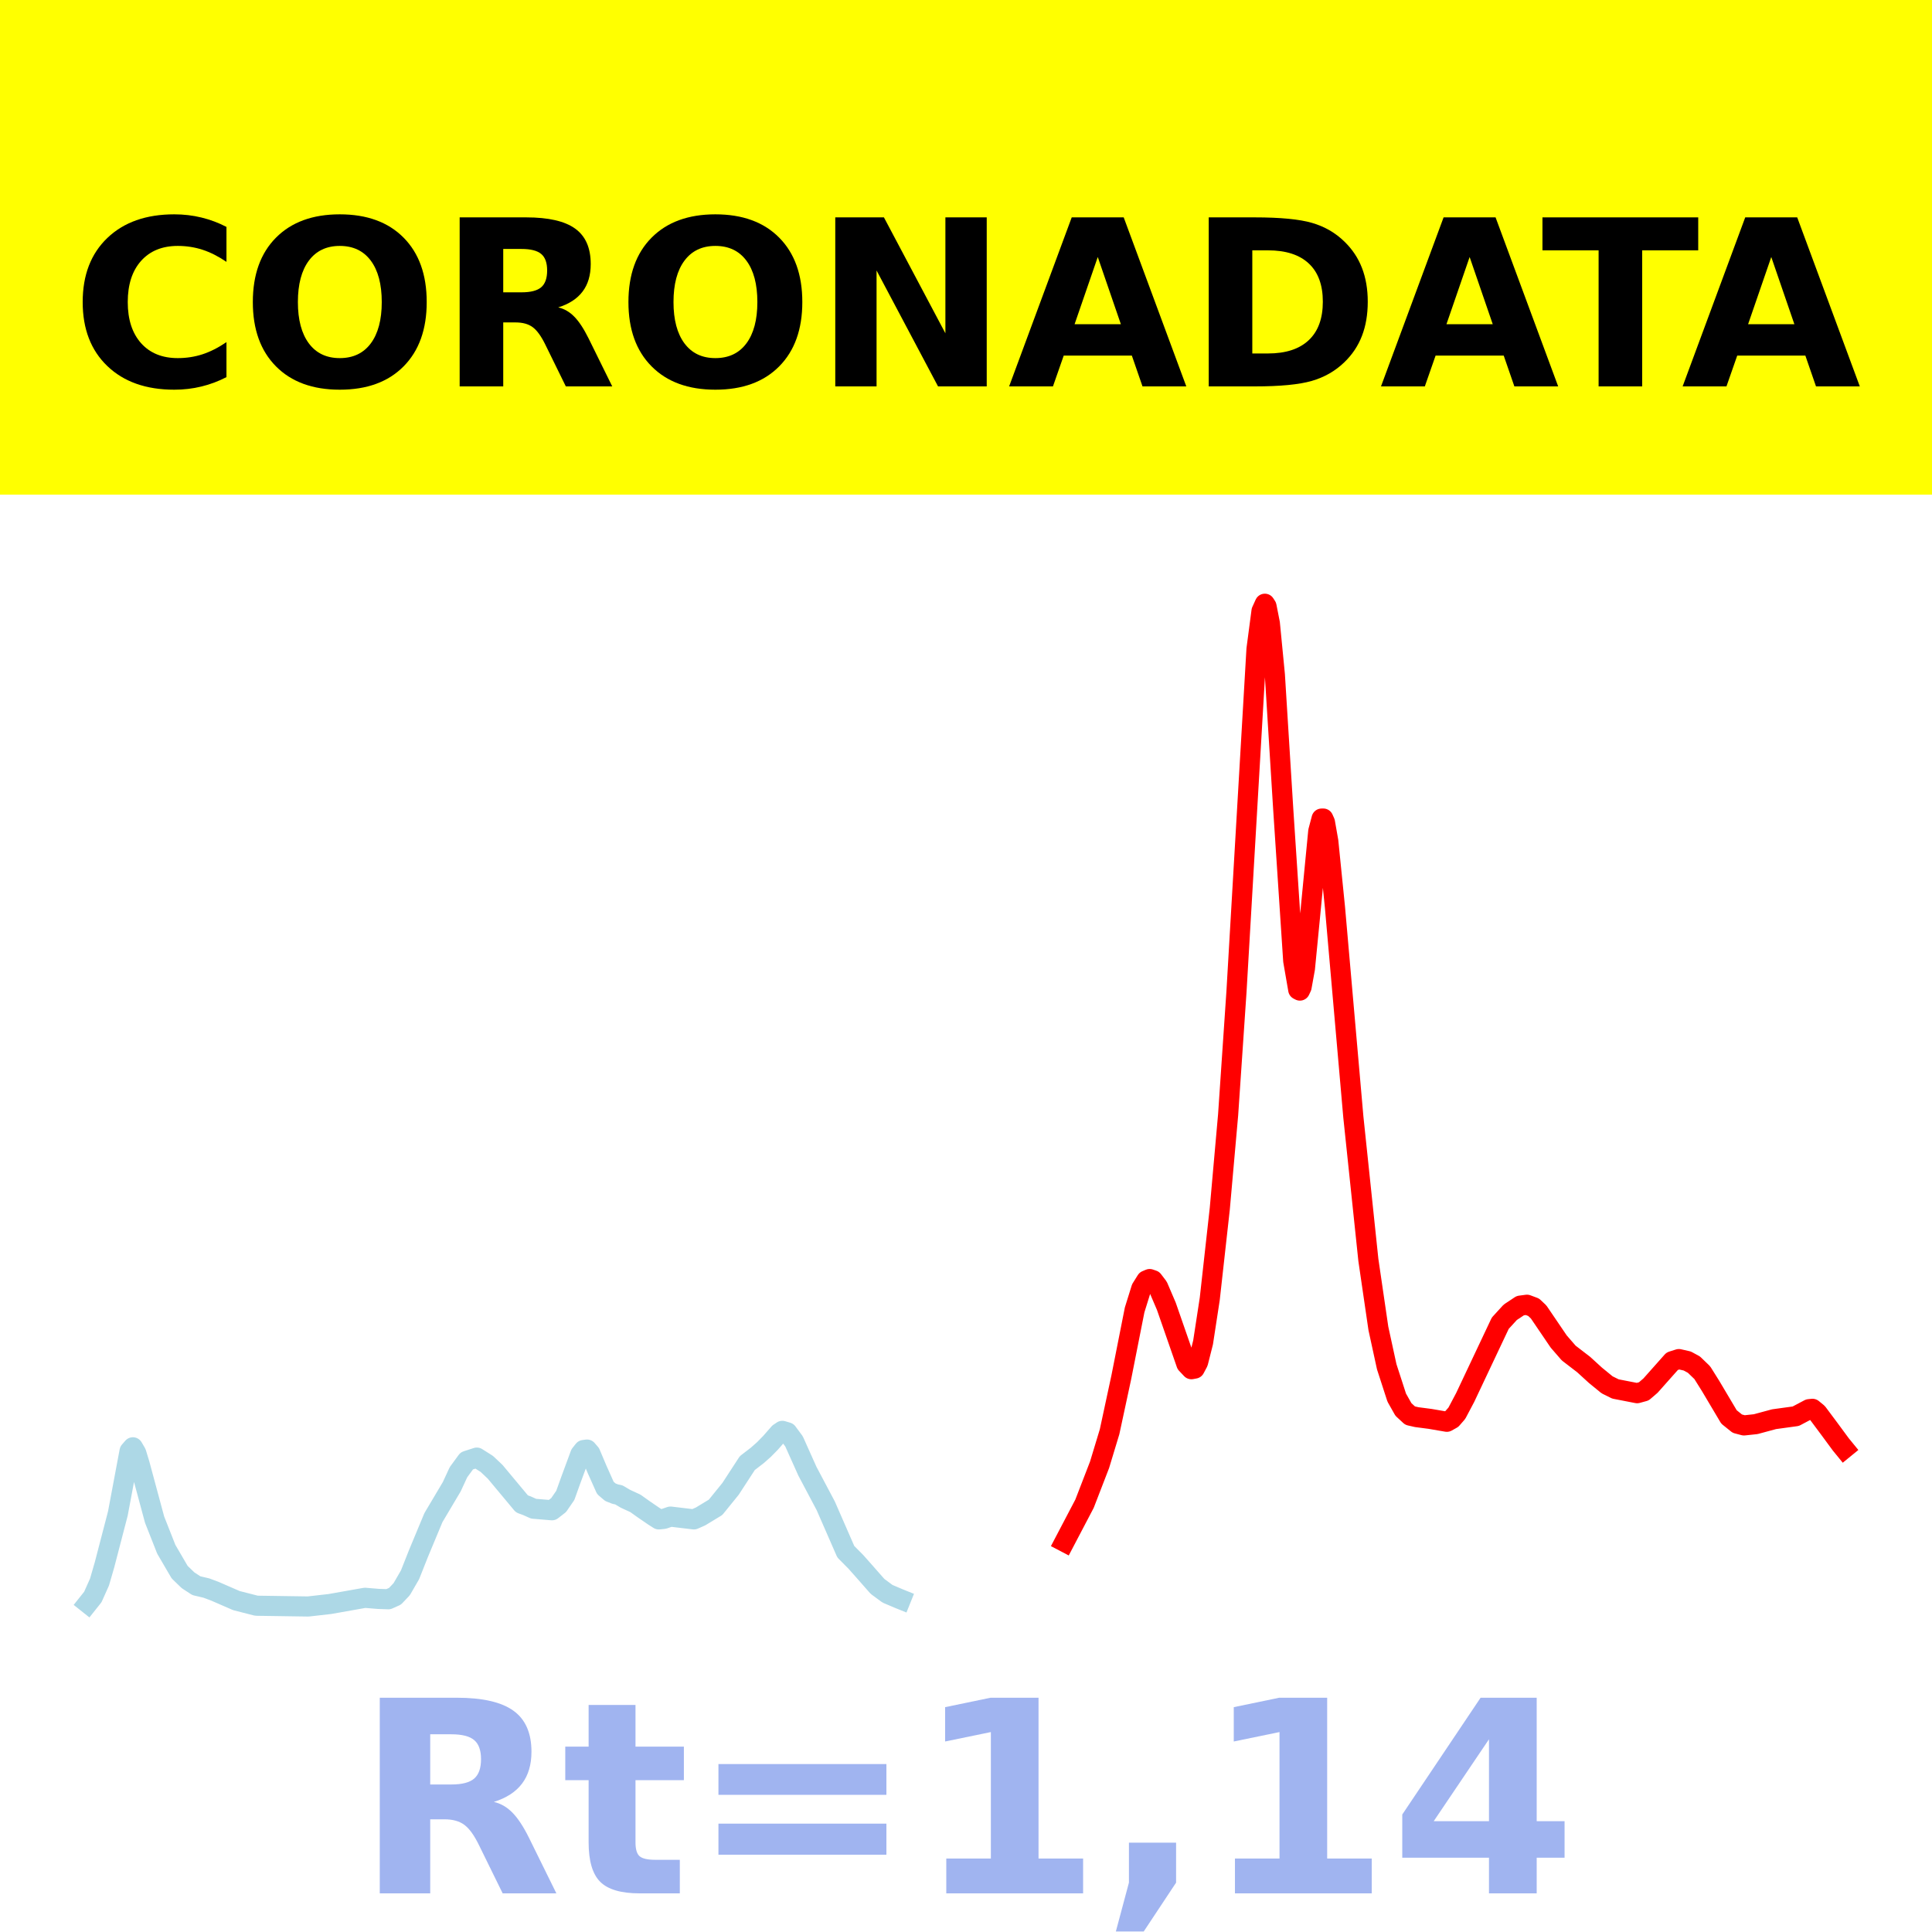
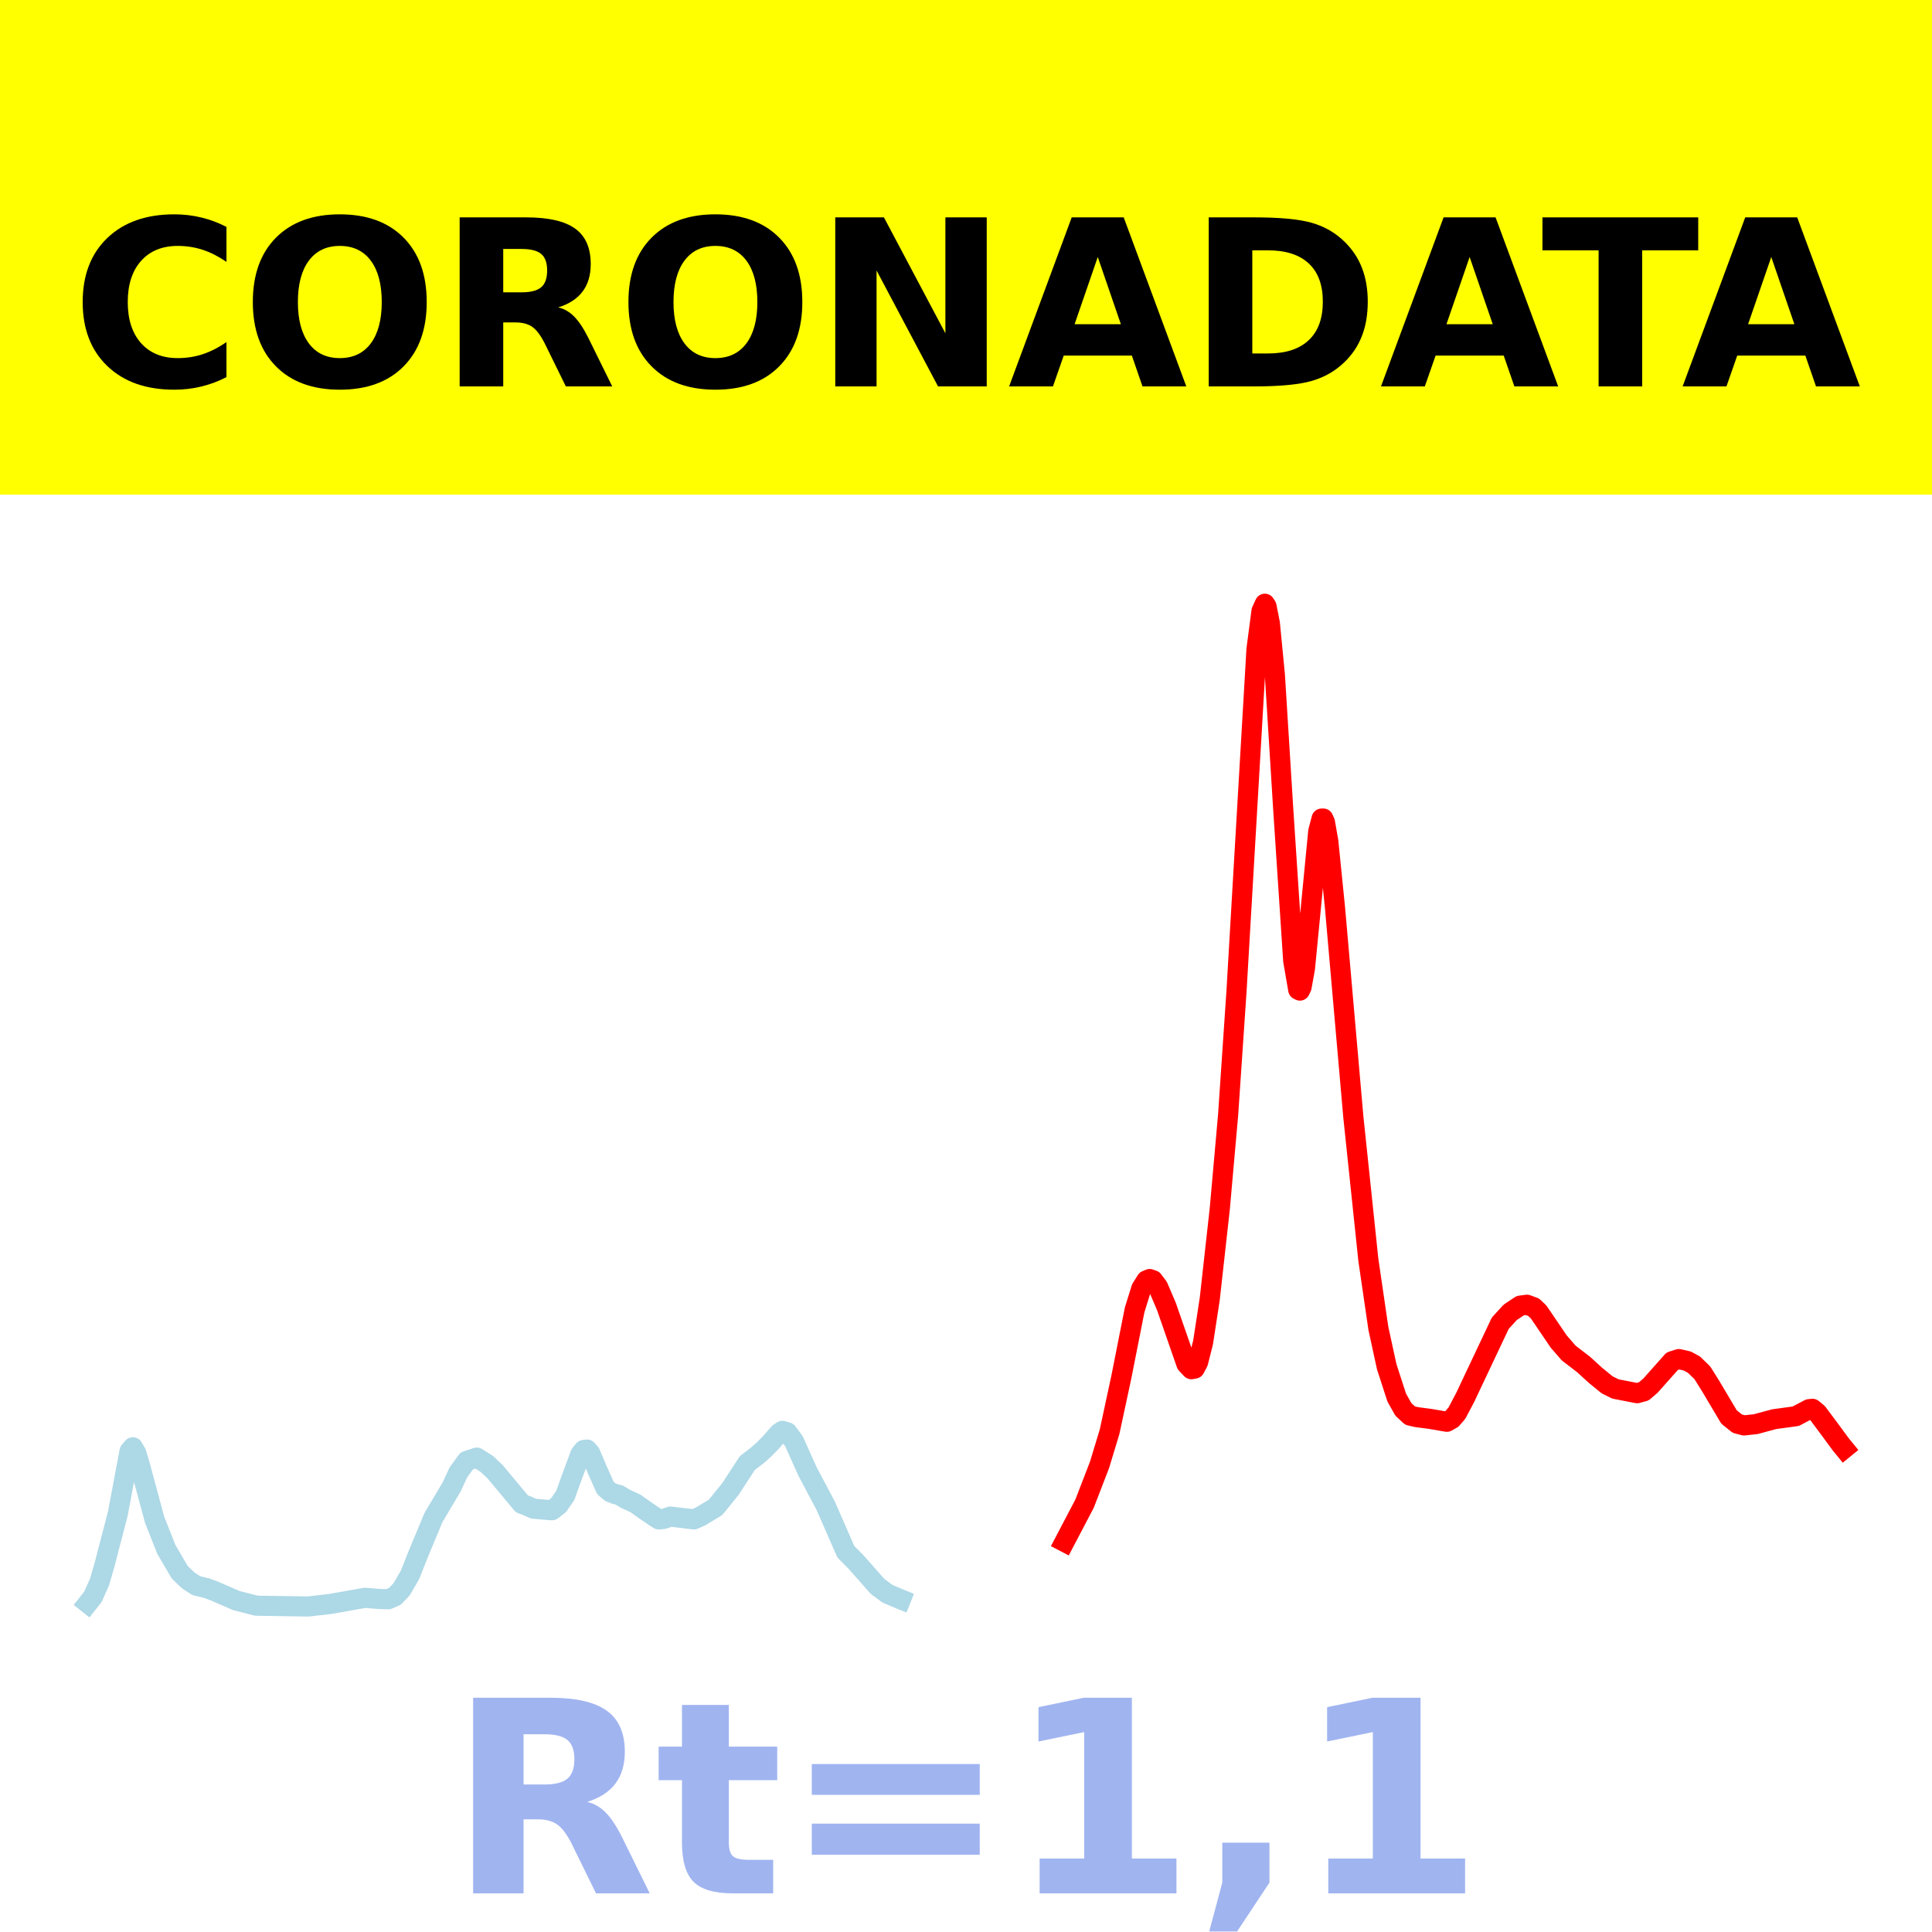
<svg xmlns="http://www.w3.org/2000/svg" xmlns:xlink="http://www.w3.org/1999/xlink" height="144pt" version="1.1" viewBox="0 0 144 144" width="144pt">
  <defs>
    <style type="text/css">*{stroke-linecap:butt;stroke-linejoin:round;}</style>
  </defs>
  <g id="figure_1">
    <g id="patch_1">
      <path d="M 0 144  L 144 144  L 144 0  L 0 0  z " style="fill:#ffffff;" />
    </g>
    <g id="axes_1">
      <g id="patch_2">
        <path d="M 0 144  L 144 144  L 144 0  L 0 0  z " style="fill:#ffffff;" />
      </g>
      <g id="line2d_1">
-         <path clip-path="url(#p0e3c3415ed)" d="M 6.545 119.5  L 6.919 119.03  L 7.417 117.917  L 7.79 116.63  L 8.785 112.808  L 9.656 108.161  L 9.905 107.874  L 10.154 108.297  L 10.403 109.115  L 11.523 113.266  L 12.394 115.474  L 13.39 117.179  L 14.012 117.781  L 14.634 118.188  L 15.381 118.364  L 16.003 118.596  L 17.62 119.299  L 19.114 119.681  L 22.971 119.738  L 24.589 119.554  L 27.202 119.091  L 28.198 119.173  L 28.944 119.199  L 29.442 118.975  L 29.94 118.45  L 30.562 117.376  L 31.184 115.805  L 32.304 113.116  L 33.673 110.81  L 34.171 109.732  L 34.793 108.883  L 35.54 108.642  L 36.286 109.113  L 36.908 109.702  L 38.899 112.09  L 39.273 112.227  L 39.77 112.451  L 41.139 112.566  L 41.637 112.18  L 42.135 111.456  L 42.508 110.415  L 43.255 108.392  L 43.504 108.077  L 43.753 108.043  L 44.001 108.33  L 44.499 109.509  L 45.121 110.902  L 45.495 111.222  L 45.868 111.368  L 46.117 111.414  L 46.615 111.709  L 47.361 112.053  L 47.983 112.497  L 48.73 113.008  L 49.103 113.246  L 49.477 113.209  L 49.974 113.038  L 51.717 113.246  L 52.214 113.027  L 53.334 112.348  L 54.454 110.966  L 55.699 109.052  L 56.445 108.477  L 56.943 108.037  L 57.441 107.528  L 58.063 106.816  L 58.312 106.648  L 58.685 106.76  L 59.183 107.432  L 59.556 108.265  L 60.178 109.653  L 61.547 112.236  L 63.04 115.655  L 63.787 116.408  L 64.409 117.109  L 65.405 118.241  L 66.151 118.791  L 67.022 119.161  L 67.147 119.211  L 67.147 119.211  " style="fill:none;stroke:#add8e6;stroke-linecap:square;stroke-width:1.5;" />
+         <path clip-path="url(#p736f105b38)" d="M 6.545 119.5  L 6.919 119.03  L 7.417 117.917  L 7.79 116.63  L 8.785 112.808  L 9.656 108.161  L 9.905 107.874  L 10.154 108.297  L 10.403 109.115  L 11.523 113.266  L 12.394 115.474  L 13.39 117.179  L 14.012 117.781  L 14.634 118.188  L 15.381 118.364  L 16.003 118.596  L 17.62 119.299  L 19.114 119.681  L 22.971 119.738  L 24.589 119.554  L 27.202 119.091  L 28.198 119.173  L 28.944 119.199  L 29.442 118.975  L 29.94 118.45  L 30.562 117.376  L 31.184 115.805  L 32.304 113.116  L 33.673 110.81  L 34.171 109.732  L 34.793 108.883  L 35.54 108.642  L 36.286 109.113  L 36.908 109.702  L 38.899 112.09  L 39.273 112.227  L 39.77 112.451  L 41.139 112.566  L 41.637 112.18  L 42.135 111.456  L 42.508 110.415  L 43.255 108.392  L 43.504 108.077  L 43.753 108.043  L 44.001 108.33  L 44.499 109.509  L 45.121 110.902  L 45.495 111.222  L 45.868 111.368  L 46.117 111.414  L 46.615 111.709  L 47.361 112.053  L 47.983 112.497  L 48.73 113.008  L 49.103 113.246  L 49.477 113.209  L 49.974 113.038  L 51.717 113.246  L 52.214 113.027  L 53.334 112.348  L 54.454 110.966  L 55.699 109.052  L 56.445 108.477  L 56.943 108.037  L 57.441 107.528  L 58.063 106.816  L 58.312 106.648  L 58.685 106.76  L 59.183 107.432  L 59.556 108.265  L 60.178 109.653  L 61.547 112.236  L 63.04 115.655  L 63.787 116.408  L 64.409 117.109  L 65.405 118.241  L 66.151 118.791  L 67.022 119.161  L 67.147 119.211  L 67.147 119.211  " style="fill:none;stroke:#add8e6;stroke-linecap:square;stroke-width:1.5;" />
      </g>
      <g id="line2d_2">
-         <path clip-path="url(#p0e3c3415ed)" d="M 79.342 114.923  L 80.835 112.076  L 81.955 109.178  L 82.702 106.713  L 83.573 102.663  L 84.568 97.634  L 85.066 96.036  L 85.439 95.439  L 85.688 95.333  L 85.937 95.418  L 86.31 95.907  L 86.933 97.363  L 88.426 101.656  L 88.799 102.052  L 89.048 102.006  L 89.297 101.536  L 89.67 100.06  L 90.168 96.811  L 90.915 90.097  L 91.537 83.092  L 92.159 73.924  L 93.652 48.383  L 94.026 45.546  L 94.274 45  L 94.399 45.194  L 94.648 46.461  L 95.021 50.294  L 95.643 60.287  L 96.39 71.615  L 96.763 73.766  L 96.888 73.831  L 97.012 73.568  L 97.261 72.191  L 97.634 68.376  L 98.256 61.955  L 98.505 61.013  L 98.63 61.011  L 98.754 61.287  L 99.003 62.703  L 99.501 67.633  L 100.87 83.248  L 101.99 93.91  L 102.736 99.009  L 103.358 101.869  L 104.105 104.172  L 104.603 105.053  L 105.101 105.513  L 105.598 105.626  L 106.594 105.756  L 107.838 105.97  L 108.212 105.761  L 108.585 105.334  L 109.207 104.158  L 111.82 98.626  L 112.567 97.809  L 113.314 97.314  L 113.811 97.248  L 114.309 97.435  L 114.682 97.788  L 116.176 99.988  L 116.922 100.848  L 118.042 101.709  L 118.913 102.505  L 119.784 103.217  L 120.406 103.525  L 122.024 103.84  L 122.522 103.703  L 123.02 103.275  L 124.637 101.456  L 125.135 101.299  L 125.757 101.441  L 126.255 101.711  L 126.877 102.311  L 127.499 103.304  L 128.868 105.61  L 129.49 106.111  L 129.988 106.242  L 130.859 106.149  L 132.228 105.779  L 133.846 105.557  L 134.841 105.031  L 135.09 105.006  L 135.464 105.312  L 136.335 106.48  L 137.206 107.662  L 137.455 107.967  L 137.455 107.967  " style="fill:none;stroke:#ff0000;stroke-linecap:square;stroke-width:1.5;" />
+         <path clip-path="url(#p736f105b38)" d="M 79.342 114.923  L 80.835 112.076  L 81.955 109.178  L 82.702 106.713  L 83.573 102.663  L 84.568 97.634  L 85.066 96.036  L 85.439 95.439  L 85.688 95.333  L 85.937 95.418  L 86.31 95.907  L 86.933 97.363  L 88.426 101.656  L 88.799 102.052  L 89.048 102.006  L 89.297 101.536  L 89.67 100.06  L 90.168 96.811  L 90.915 90.097  L 91.537 83.092  L 92.159 73.924  L 93.652 48.383  L 94.026 45.546  L 94.274 45  L 94.399 45.194  L 94.648 46.461  L 95.021 50.294  L 95.643 60.287  L 96.39 71.615  L 96.763 73.766  L 96.888 73.831  L 97.012 73.568  L 97.261 72.191  L 97.634 68.376  L 98.256 61.955  L 98.505 61.013  L 98.63 61.011  L 98.754 61.287  L 99.003 62.703  L 99.501 67.633  L 100.87 83.248  L 101.99 93.91  L 102.736 99.009  L 103.358 101.869  L 104.105 104.172  L 104.603 105.053  L 105.101 105.513  L 105.598 105.626  L 106.594 105.756  L 107.838 105.97  L 108.212 105.761  L 108.585 105.334  L 109.207 104.158  L 111.82 98.626  L 112.567 97.809  L 113.314 97.314  L 113.811 97.248  L 114.309 97.435  L 114.682 97.788  L 116.176 99.988  L 116.922 100.848  L 118.042 101.709  L 118.913 102.505  L 119.784 103.217  L 120.406 103.525  L 122.024 103.84  L 122.522 103.703  L 123.02 103.275  L 124.637 101.456  L 125.135 101.299  L 125.757 101.441  L 126.255 101.711  L 126.877 102.311  L 127.499 103.304  L 128.868 105.61  L 129.49 106.111  L 129.988 106.242  L 130.859 106.149  L 132.228 105.779  L 133.846 105.557  L 134.841 105.031  L 135.09 105.006  L 135.464 105.312  L 136.335 106.479  L 137.206 107.662  L 137.455 107.967  L 137.455 107.967  " style="fill:none;stroke:#ff0000;stroke-linecap:square;stroke-width:1.5;" />
      </g>
      <g id="patch_3">
        <path d="M 0 144  L 0 -0  " style="fill:none;stroke:#ffffff;stroke-linecap:square;stroke-linejoin:miter;stroke-width:0.8;" />
      </g>
      <g id="patch_4">
        <path d="M 144 144  L 144 -0  " style="fill:none;stroke:#ffffff;stroke-linecap:square;stroke-linejoin:miter;stroke-width:0.8;" />
      </g>
      <g id="patch_5">
        <path d="M 0 144  L 144 144  " style="fill:none;stroke:#ffffff;stroke-linecap:square;stroke-linejoin:miter;stroke-width:0.8;" />
      </g>
      <g id="patch_6">
        <path d="M 0 0  L 144 0  " style="fill:none;stroke:#ffffff;stroke-linecap:square;stroke-linejoin:miter;stroke-width:0.8;" />
      </g>
    </g>
    <g id="text_1">
      <g id="patch_7">
        <path d="M -64.848 36.368  L 208.848 36.368  L 208.848 -7.654  L -64.848 -7.654  z " style="fill:#ffff00;stroke:#ffff00;stroke-linejoin:miter;" />
      </g>
      <g transform="translate(72 9.45018)scale(0.1728 -0.1728)" />
      <g transform="translate(-60.87375 28.8)scale(0.1728 -0.1728)">
        <defs>
          <path id="DejaVuSans-Bold-32" />
          <path d="M 67 4  Q 61.812 1.312 56.203 -0.047  Q 50.594 -1.422 44.484 -1.422  Q 26.266 -1.422 15.625 8.766  Q 4.984 18.953 4.984 36.375  Q 4.984 53.859 15.625 64.031  Q 26.266 74.219 44.484 74.219  Q 50.594 74.219 56.203 72.844  Q 61.812 71.484 67 68.797  L 67 53.719  Q 61.766 57.281 56.688 58.938  Q 51.609 60.594 46 60.594  Q 35.938 60.594 30.172 54.141  Q 24.422 47.703 24.422 36.375  Q 24.422 25.094 30.172 18.641  Q 35.938 12.203 46 12.203  Q 51.609 12.203 56.688 13.859  Q 61.766 15.531 67 19.094  z " id="DejaVuSans-Bold-67" />
          <path d="M 42.484 60.594  Q 33.891 60.594 29.156 54.25  Q 24.422 47.906 24.422 36.375  Q 24.422 24.906 29.156 18.547  Q 33.891 12.203 42.484 12.203  Q 51.125 12.203 55.859 18.547  Q 60.594 24.906 60.594 36.375  Q 60.594 47.906 55.859 54.25  Q 51.125 60.594 42.484 60.594  z M 42.484 74.219  Q 60.062 74.219 70.016 64.156  Q 79.984 54.109 79.984 36.375  Q 79.984 18.703 70.016 8.641  Q 60.062 -1.422 42.484 -1.422  Q 24.953 -1.422 14.969 8.641  Q 4.984 18.703 4.984 36.375  Q 4.984 54.109 14.969 64.156  Q 24.953 74.219 42.484 74.219  z " id="DejaVuSans-Bold-79" />
          <path d="M 35.891 40.578  Q 41.797 40.578 44.359 42.766  Q 46.922 44.969 46.922 50  Q 46.922 54.984 44.359 57.125  Q 41.797 59.281 35.891 59.281  L 27.984 59.281  L 27.984 40.578  z M 27.984 27.594  L 27.984 0  L 9.188 0  L 9.188 72.906  L 37.891 72.906  Q 52.297 72.906 59 68.062  Q 65.719 63.234 65.719 52.781  Q 65.719 45.562 62.219 40.922  Q 58.734 36.281 51.703 34.078  Q 55.562 33.203 58.609 30.094  Q 61.672 27 64.797 20.703  L 75 0  L 54.984 0  L 46.094 18.109  Q 43.406 23.578 40.641 25.578  Q 37.891 27.594 33.297 27.594  z " id="DejaVuSans-Bold-82" />
          <path d="M 9.188 72.906  L 30.172 72.906  L 56.688 22.906  L 56.688 72.906  L 74.516 72.906  L 74.516 0  L 53.516 0  L 27 50  L 27 0  L 9.188 0  z " id="DejaVuSans-Bold-78" />
          <path d="M 53.422 13.281  L 24.031 13.281  L 19.391 0  L 0.484 0  L 27.484 72.906  L 49.906 72.906  L 76.906 0  L 58.016 0  z M 28.719 26.812  L 48.688 26.812  L 38.719 55.812  z " id="DejaVuSans-Bold-65" />
          <path d="M 27.984 58.688  L 27.984 14.203  L 34.719 14.203  Q 46.234 14.203 52.312 19.922  Q 58.406 25.641 58.406 36.531  Q 58.406 47.359 52.344 53.016  Q 46.297 58.688 34.719 58.688  z M 9.188 72.906  L 29 72.906  Q 45.609 72.906 53.734 70.531  Q 61.859 68.172 67.672 62.5  Q 72.797 57.562 75.281 51.109  Q 77.781 44.672 77.781 36.531  Q 77.781 28.266 75.281 21.797  Q 72.797 15.328 67.672 10.406  Q 61.812 4.734 53.609 2.359  Q 45.406 0 29 0  L 9.188 0  z " id="DejaVuSans-Bold-68" />
          <path d="M 0.484 72.906  L 67.672 72.906  L 67.672 58.688  L 43.5 58.688  L 43.5 0  L 24.703 0  L 24.703 58.688  L 0.484 58.688  z " id="DejaVuSans-Bold-84" />
        </defs>
        <use xlink:href="#DejaVuSans-Bold-32" />
        <use x="34.814" xlink:href="#DejaVuSans-Bold-32" />
        <use x="69.629" xlink:href="#DejaVuSans-Bold-32" />
        <use x="104.443" xlink:href="#DejaVuSans-Bold-32" />
        <use x="139.258" xlink:href="#DejaVuSans-Bold-32" />
        <use x="174.072" xlink:href="#DejaVuSans-Bold-32" />
        <use x="208.887" xlink:href="#DejaVuSans-Bold-32" />
        <use x="243.701" xlink:href="#DejaVuSans-Bold-32" />
        <use x="278.516" xlink:href="#DejaVuSans-Bold-32" />
        <use x="313.33" xlink:href="#DejaVuSans-Bold-32" />
        <use x="348.145" xlink:href="#DejaVuSans-Bold-32" />
        <use x="382.959" xlink:href="#DejaVuSans-Bold-67" />
        <use x="456.348" xlink:href="#DejaVuSans-Bold-79" />
        <use x="541.357" xlink:href="#DejaVuSans-Bold-82" />
        <use x="618.359" xlink:href="#DejaVuSans-Bold-79" />
        <use x="703.369" xlink:href="#DejaVuSans-Bold-78" />
        <use x="787.061" xlink:href="#DejaVuSans-Bold-65" />
        <use x="864.453" xlink:href="#DejaVuSans-Bold-68" />
        <use x="947.461" xlink:href="#DejaVuSans-Bold-65" />
        <use x="1017.104" xlink:href="#DejaVuSans-Bold-84" />
        <use x="1077.566" xlink:href="#DejaVuSans-Bold-65" />
        <use x="1154.959" xlink:href="#DejaVuSans-Bold-32" />
        <use x="1189.773" xlink:href="#DejaVuSans-Bold-32" />
        <use x="1224.588" xlink:href="#DejaVuSans-Bold-32" />
        <use x="1259.402" xlink:href="#DejaVuSans-Bold-32" />
        <use x="1294.217" xlink:href="#DejaVuSans-Bold-32" />
        <use x="1329.031" xlink:href="#DejaVuSans-Bold-32" />
        <use x="1363.846" xlink:href="#DejaVuSans-Bold-32" />
        <use x="1398.66" xlink:href="#DejaVuSans-Bold-32" />
        <use x="1433.475" xlink:href="#DejaVuSans-Bold-32" />
        <use x="1468.289" xlink:href="#DejaVuSans-Bold-32" />
        <use x="1503.104" xlink:href="#DejaVuSans-Bold-32" />
      </g>
    </g>
    <g id="text_2">
-       <g style="fill:#4169e1;opacity:0.5;" transform="translate(26.46875 141.12)scale(0.2 -0.2)">
+       <g style="fill:#4169e1;opacity:0.5;" transform="translate(33.42656 141.12)scale(0.2 -0.2)">
        <defs>
          <path d="M 27.484 70.219  L 27.484 54.688  L 45.516 54.688  L 45.516 42.188  L 27.484 42.188  L 27.484 19  Q 27.484 15.188 29 13.844  Q 30.516 12.5 35.016 12.5  L 44 12.5  L 44 0  L 29 0  Q 18.656 0 14.328 4.312  Q 10.016 8.641 10.016 19  L 10.016 42.188  L 1.312 42.188  L 1.312 54.688  L 10.016 54.688  L 10.016 70.219  z " id="DejaVuSans-Bold-116" />
          <path d="M 10.594 48.188  L 73.188 48.188  L 73.188 36.719  L 10.594 36.719  z M 10.594 25.984  L 73.188 25.984  L 73.188 14.406  L 10.594 14.406  z " id="DejaVuSans-Bold-61" />
          <path d="M 11.719 12.984  L 28.328 12.984  L 28.328 60.109  L 11.281 56.594  L 11.281 69.391  L 28.219 72.906  L 46.094 72.906  L 46.094 12.984  L 62.703 12.984  L 62.703 0  L 11.719 0  z " id="DejaVuSans-Bold-49" />
          <path d="M 10.203 18.891  L 27.781 18.891  L 27.781 4  L 15.719 -14.203  L 5.328 -14.203  L 10.203 4  z " id="DejaVuSans-Bold-44" />
-           <path d="M 36.812 57.422  L 16.219 26.906  L 36.812 26.906  z M 33.688 72.906  L 54.594 72.906  L 54.594 26.906  L 64.984 26.906  L 64.984 13.281  L 54.594 13.281  L 54.594 0  L 36.812 0  L 36.812 13.281  L 4.5 13.281  L 4.5 29.391  z " id="DejaVuSans-Bold-52" />
        </defs>
        <use xlink:href="#DejaVuSans-Bold-82" />
        <use x="77.002" xlink:href="#DejaVuSans-Bold-116" />
        <use x="124.805" xlink:href="#DejaVuSans-Bold-61" />
        <use x="208.594" xlink:href="#DejaVuSans-Bold-49" />
        <use x="278.174" xlink:href="#DejaVuSans-Bold-44" />
        <use x="316.162" xlink:href="#DejaVuSans-Bold-49" />
-         <use x="385.742" xlink:href="#DejaVuSans-Bold-52" />
      </g>
    </g>
  </g>
  <defs>
-     <clipPath id="p0e3c3415ed">
+     <clipPath id="p736f105b38">
      <rect height="144" width="144" x="0" y="0" />
    </clipPath>
  </defs>
</svg>
